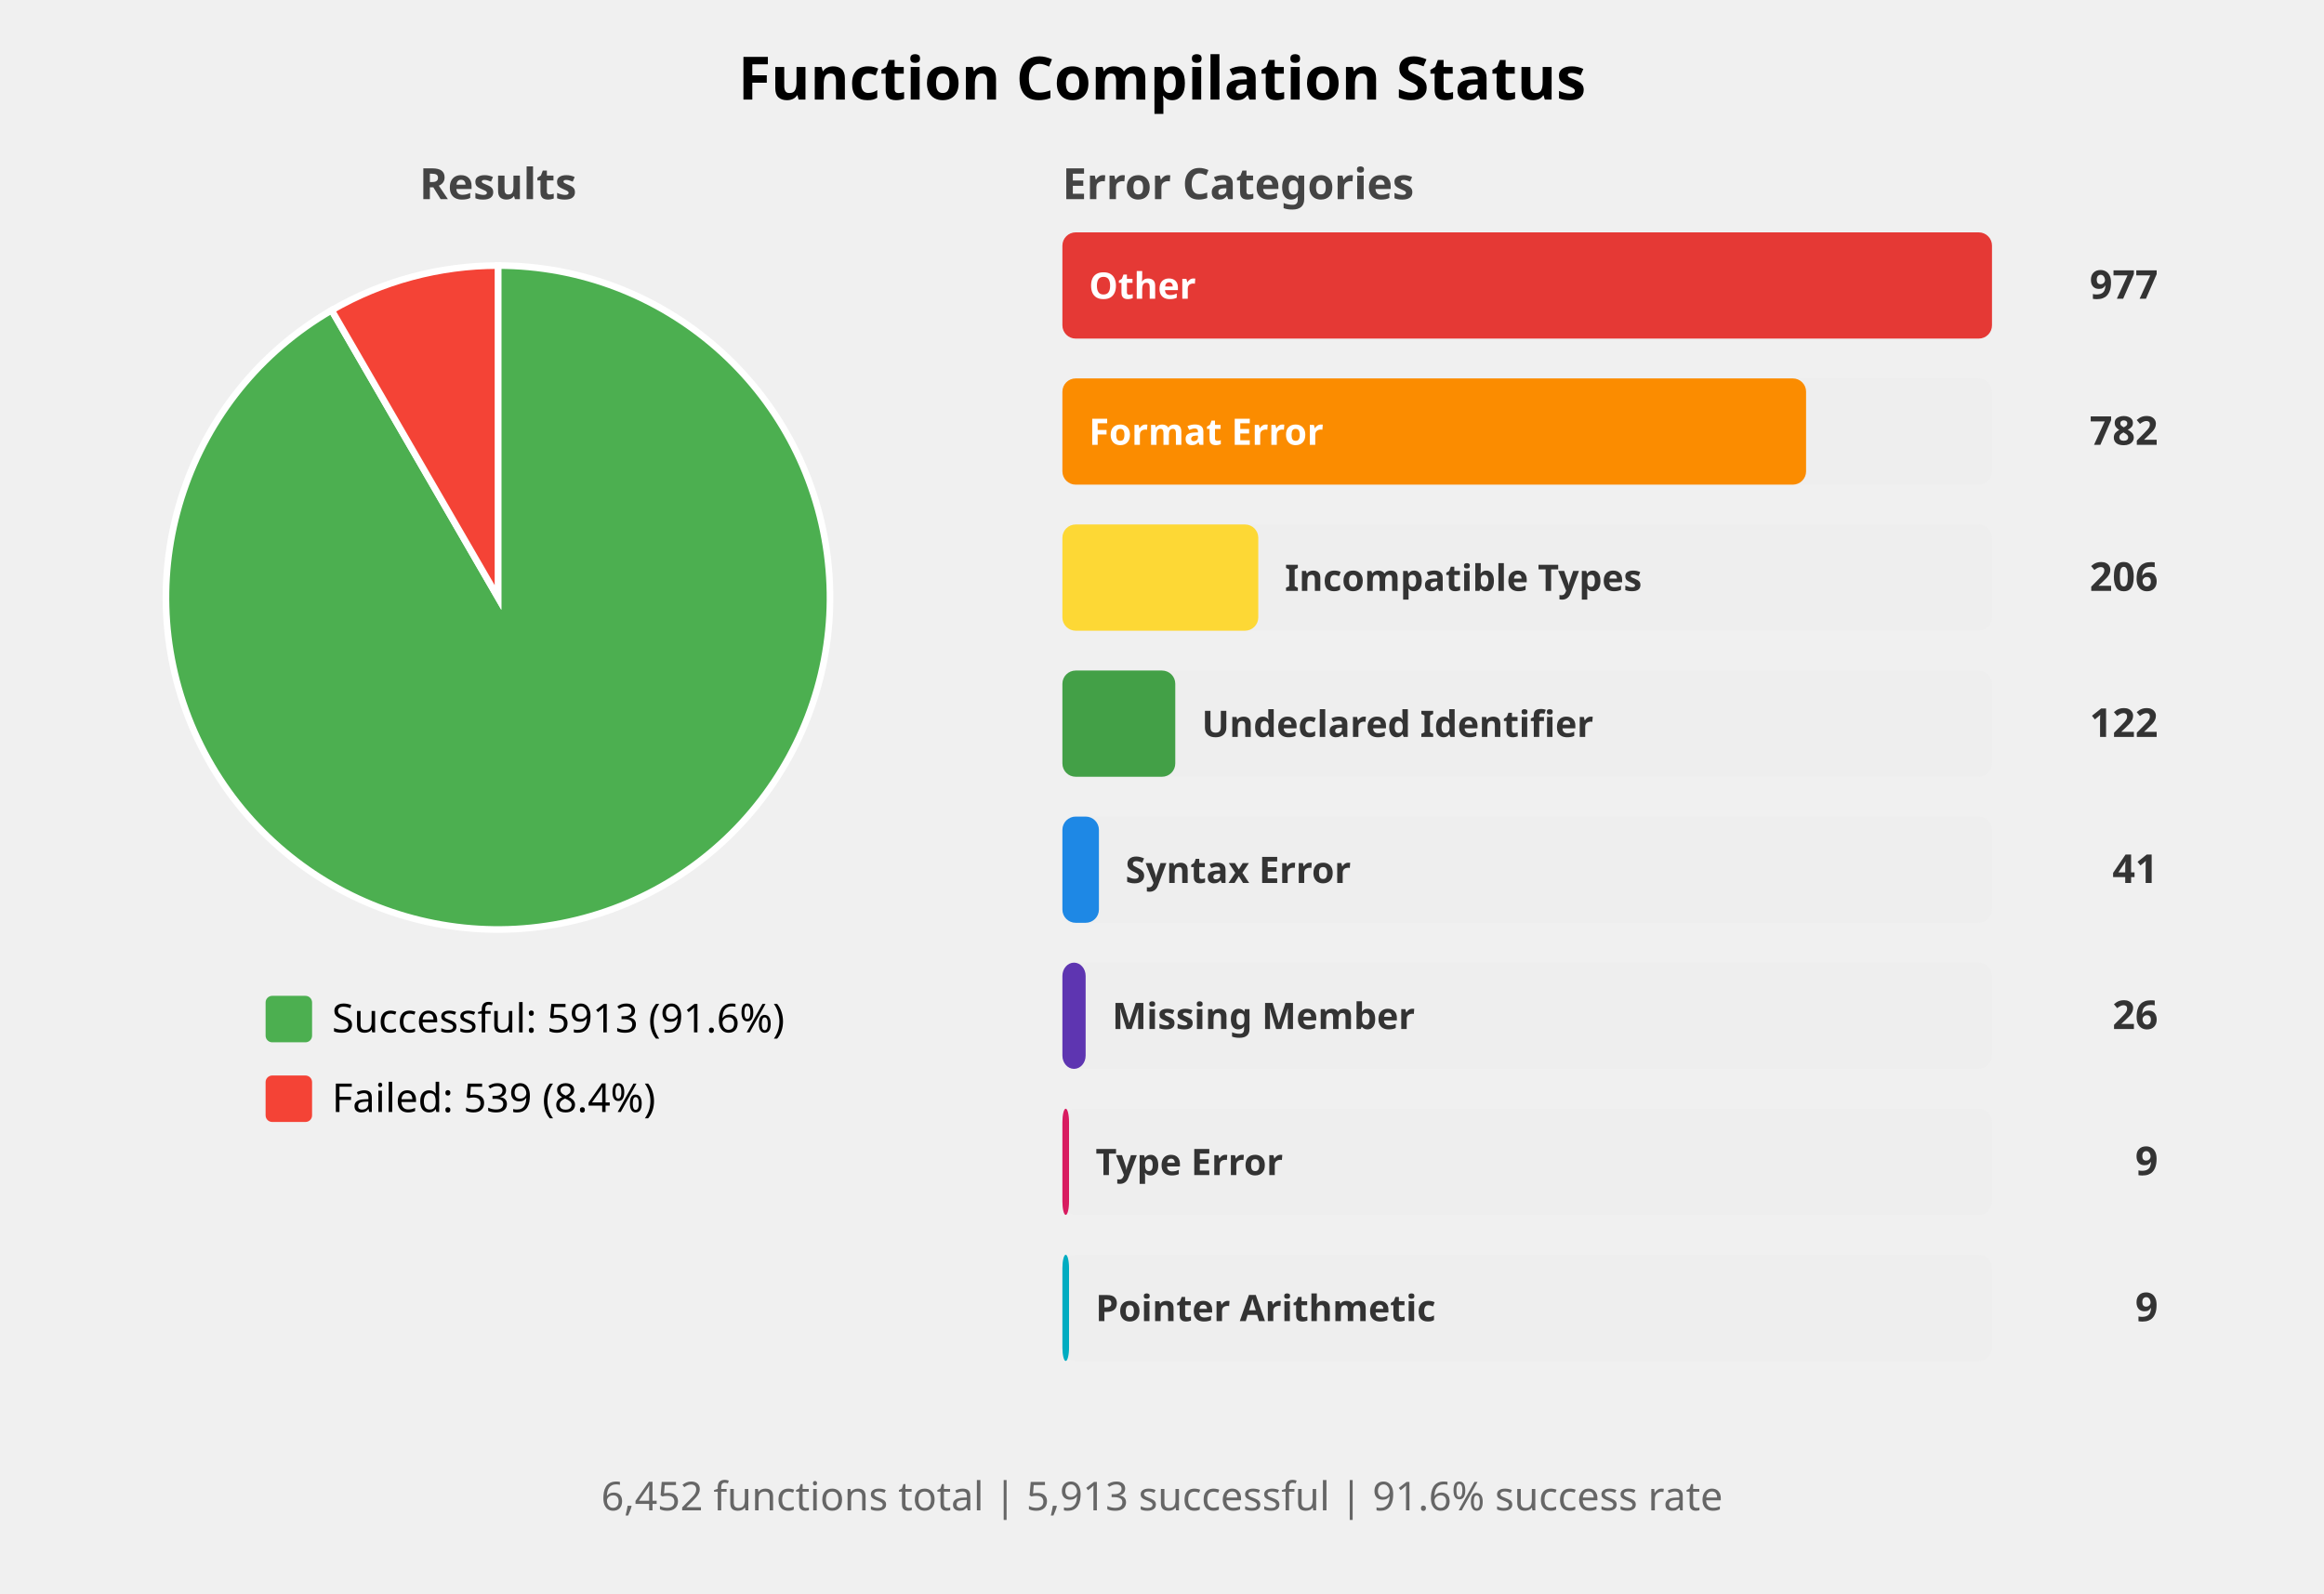
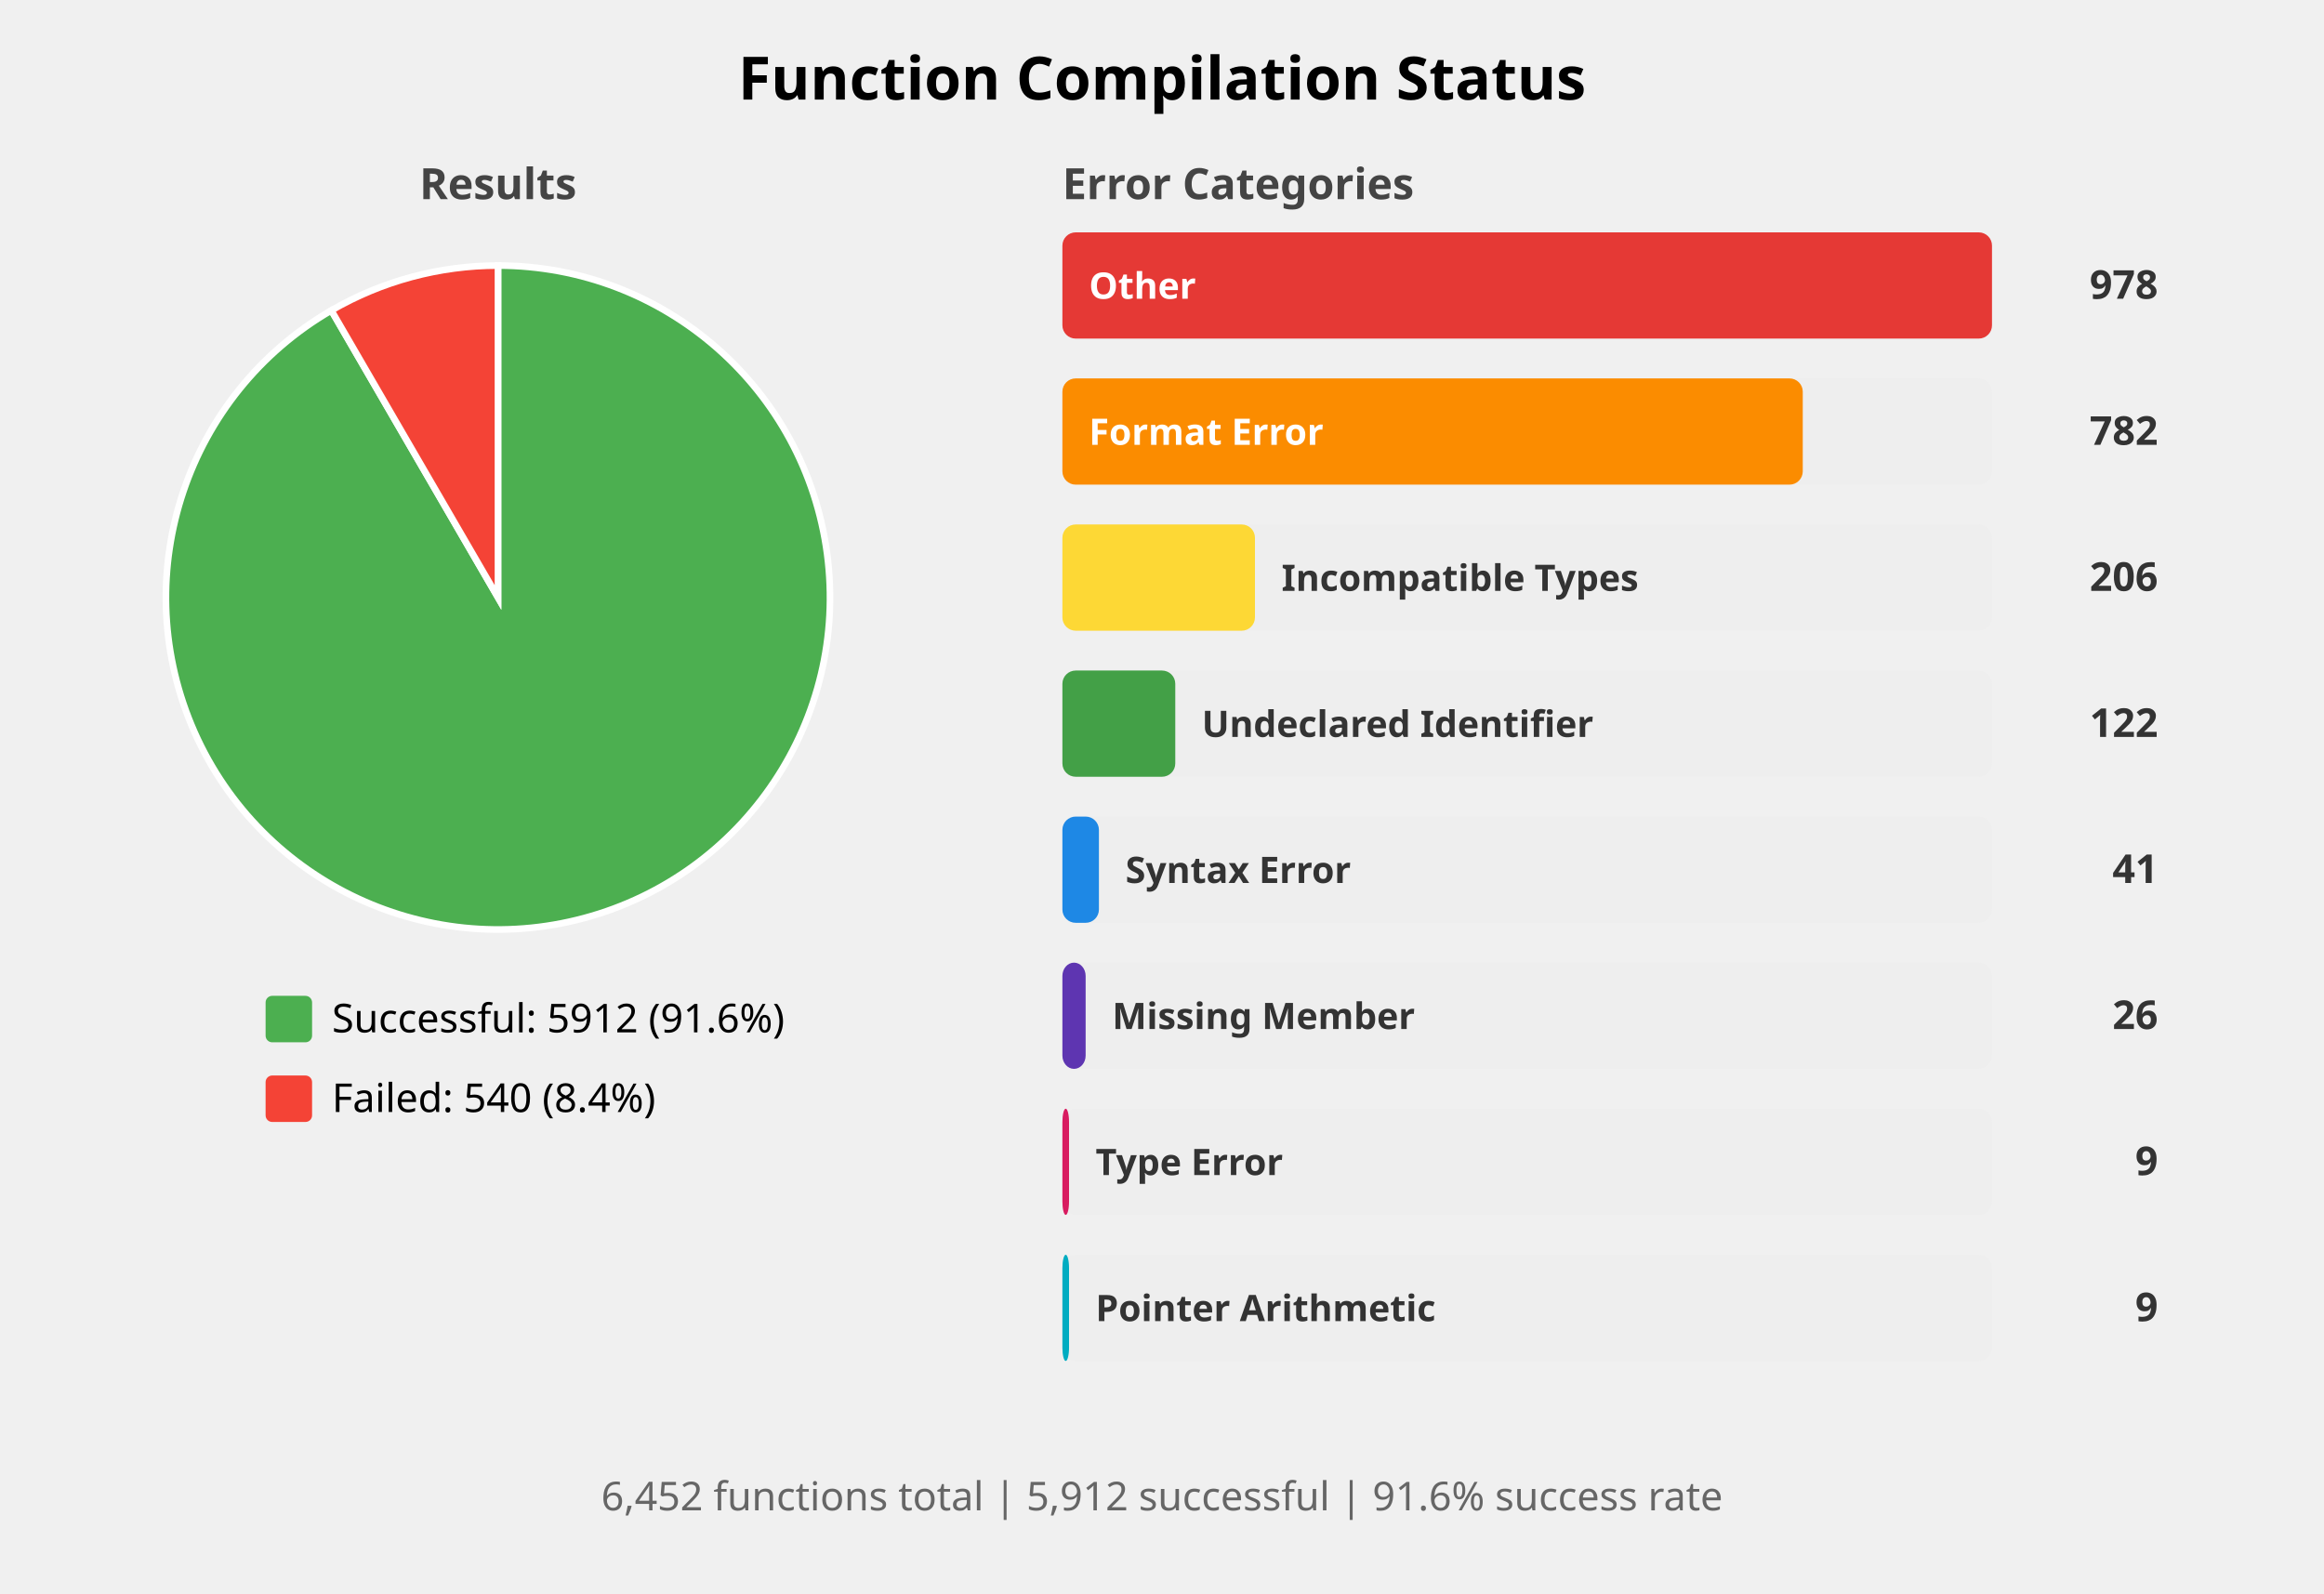
<svg xmlns="http://www.w3.org/2000/svg" width="700" height="480" viewBox="0 0 700 480">
  <style>
    .title { font: bold 18px sans-serif; }
    .subtitle { font: bold 13px sans-serif; fill: #444; }
    .label { font: 12px sans-serif; }
    .bar-label { font: bold 11px sans-serif; fill: white; }
    .bar-label-dark { font: bold 11px sans-serif; fill: #333; }
    .count { font: bold 12px sans-serif; fill: #333; }
    .summary { font: 12px sans-serif; fill: #666; }
  </style>
  <rect width="100%%" height="100%%" fill="white" />
  <text x="350" y="30" class="title" text-anchor="middle">Function Compilation Status</text>
  <text x="150" y="60" class="subtitle" text-anchor="middle">Results</text>
-   <path d="M 150,180 L 150.00,80.00 A 100,100 0 1,1 99.89,93.46 Z" fill="#4CAF50" stroke="white" stroke-width="2" />
-   <path d="M 150,180 L 99.89,93.46 A 100,100 0 0,1 150.00,80.00 Z" fill="#F44336" stroke="white" stroke-width="2" />
+   <path d="M 150,180 L 150.00,80.00 A 100,100 0 1,1 99.80,93.51 Z" fill="#4CAF50" stroke="white" stroke-width="2" />
+   <path d="M 150,180 L 99.80,93.51 A 100,100 0 0,1 150.00,80.00 Z" fill="#F44336" stroke="white" stroke-width="2" />
  <rect x="80" y="300" width="14" height="14" fill="#4CAF50" rx="2" />
-   <text x="100" y="311" class="label">Successful: 5913 (91.6%)</text>
+   <text x="100" y="311" class="label">Successful: 5912 (91.6%)</text>
  <rect x="80" y="324" width="14" height="14" fill="#F44336" rx="2" />
-   <text x="100" y="335" class="label">Failed: 539 (8.4%)</text>
+   <text x="100" y="335" class="label">Failed: 540 (8.4%)</text>
  <text x="320" y="60" class="subtitle">Error Categories</text>
  <rect x="320" y="70" width="280" height="32" fill="#EEEEEE" rx="4" />
  <rect x="320" y="70" width="280" height="32" fill="#E53935" rx="4" />
  <text x="328" y="90" class="bar-label">Other</text>
-   <text x="650" y="90" class="count" text-anchor="end">977</text>
+   <text x="650" y="90" class="count" text-anchor="end">978</text>
  <rect x="320" y="114" width="280" height="32" fill="#EEEEEE" rx="4" />
-   <rect x="320" y="114" width="224" height="32" fill="#FB8C00" rx="4" />
+   <rect x="320" y="114" width="223" height="32" fill="#FB8C00" rx="4" />
  <text x="328" y="134" class="bar-label">Format Error</text>
  <text x="650" y="134" class="count" text-anchor="end">782</text>
  <rect x="320" y="158" width="280" height="32" fill="#EEEEEE" rx="4" />
-   <rect x="320" y="158" width="59" height="32" fill="#FDD835" rx="4" />
-   <text x="387" y="178" class="bar-label-dark">Incompatible Types</text>
+   <rect x="320" y="158" width="58" height="32" fill="#FDD835" rx="4" />
+   <text x="386" y="178" class="bar-label-dark">Incompatible Types</text>
  <text x="650" y="178" class="count" text-anchor="end">206</text>
  <rect x="320" y="202" width="280" height="32" fill="#EEEEEE" rx="4" />
  <rect x="320" y="202" width="34" height="32" fill="#43A047" rx="4" />
  <text x="362" y="222" class="bar-label-dark">Undeclared Identifier</text>
  <text x="650" y="222" class="count" text-anchor="end">122</text>
  <rect x="320" y="246" width="280" height="32" fill="#EEEEEE" rx="4" />
  <rect x="320" y="246" width="11" height="32" fill="#1E88E5" rx="4" />
  <text x="339" y="266" class="bar-label-dark">Syntax Error</text>
  <text x="650" y="266" class="count" text-anchor="end">41</text>
  <rect x="320" y="290" width="280" height="32" fill="#EEEEEE" rx="4" />
  <rect x="320" y="290" width="7" height="32" fill="#5E35B1" rx="4" />
  <text x="335" y="310" class="bar-label-dark">Missing Member</text>
  <text x="650" y="310" class="count" text-anchor="end">26</text>
  <rect x="320" y="334" width="280" height="32" fill="#EEEEEE" rx="4" />
  <rect x="320" y="334" width="2" height="32" fill="#D81B60" rx="4" />
  <text x="330" y="354" class="bar-label-dark">Type Error</text>
  <text x="650" y="354" class="count" text-anchor="end">9</text>
  <rect x="320" y="378" width="280" height="32" fill="#EEEEEE" rx="4" />
  <rect x="320" y="378" width="2" height="32" fill="#00ACC1" rx="4" />
  <text x="330" y="398" class="bar-label-dark">Pointer Arithmetic</text>
  <text x="650" y="398" class="count" text-anchor="end">9</text>
  <text x="350" y="455" class="summary" text-anchor="middle">
-     6,452 functions total | 5,913 successful | 91.6% success rate
+     6,452 functions total | 5,912 successful | 91.6% success rate
  </text>
</svg>
